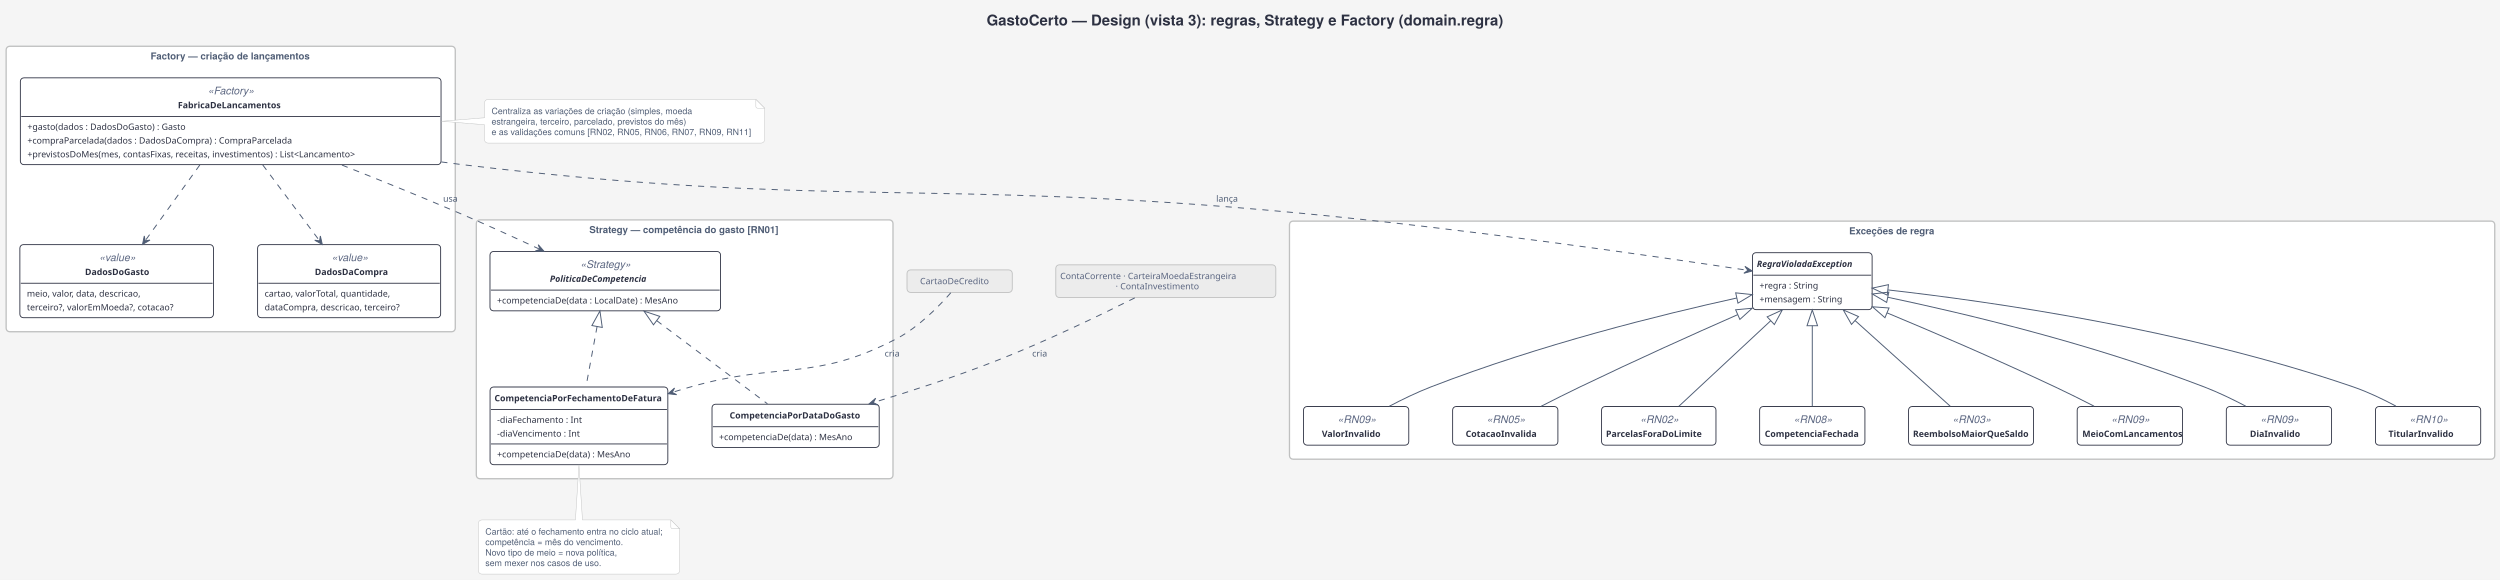
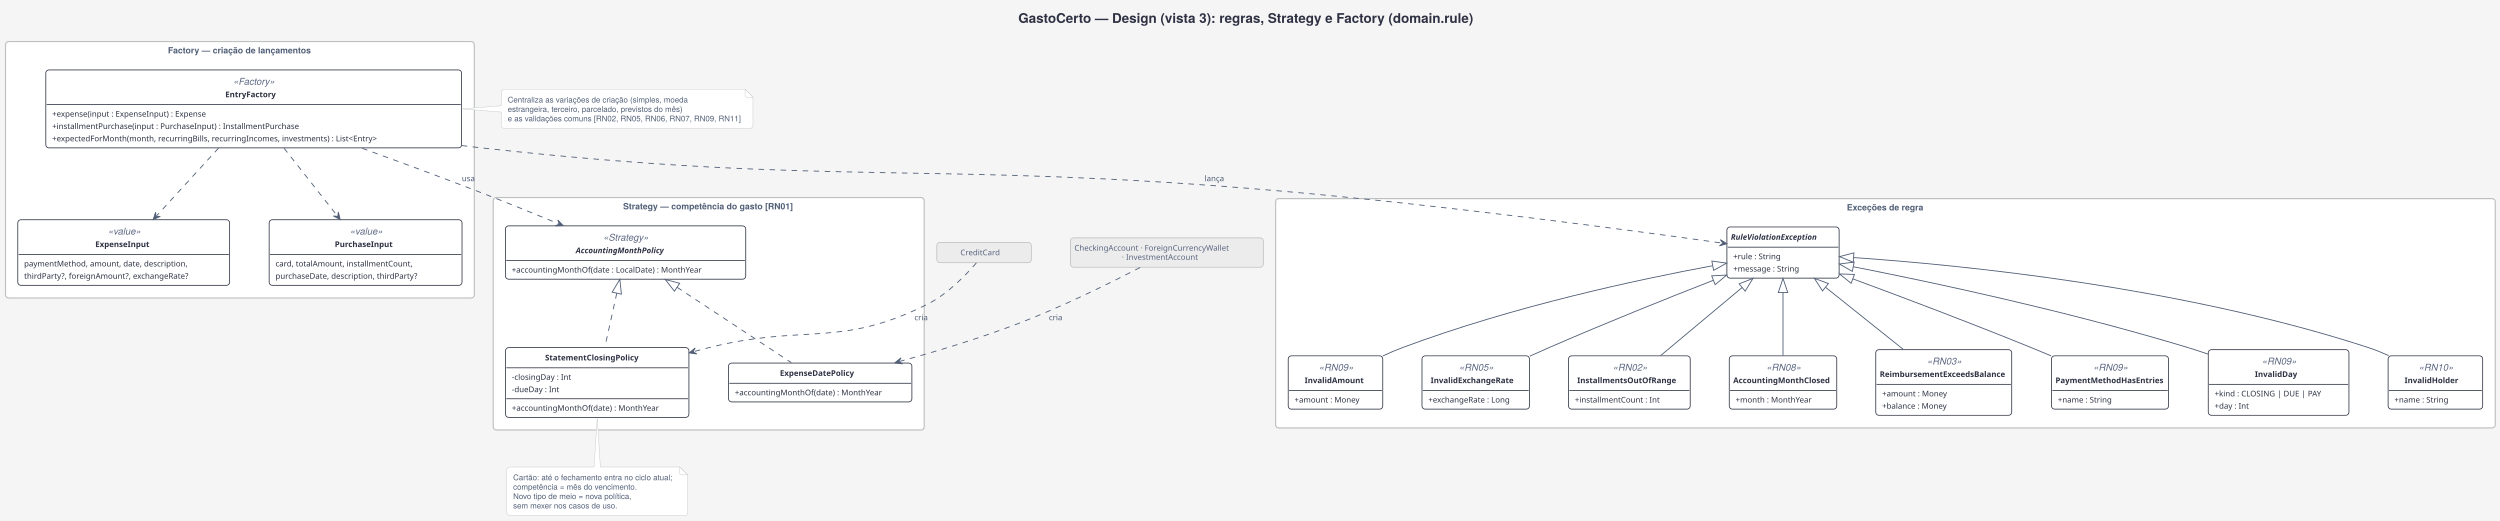
- <svg xmlns="http://www.w3.org/2000/svg" contentStyleType="text/css" data-diagram-type="CLASS" height="661px" preserveAspectRatio="none" style="width:2850px;height:661px;background:#F5F5F5;" version="1.1" viewBox="0 0 2850 661" width="2850px" zoomAndPan="magnify">
+ <svg xmlns="http://www.w3.org/2000/svg" contentStyleType="text/css" data-diagram-type="CLASS" height="661px" preserveAspectRatio="none" style="width:3173px;height:661px;background:#F5F5F5;" version="1.1" viewBox="0 0 3173 661" width="3173px" zoomAndPan="magnify">
  <defs />
  <g>
-     <rect fill="#F5F5F5" height="661" style="stroke:none;stroke-width:1;" width="2850" x="0" y="0" />
+     <rect fill="#F5F5F5" height="661" style="stroke:none;stroke-width:1;" width="3173" x="0" y="0" />
    <g class="title" data-source-line="7">
-       <text fill="#2D3142" font-family="'Helvetica Neue'" font-size="17" font-weight="bold" lengthAdjust="spacing" textLength="586.517" x="1124.742" y="29.068">GastoCerto — Design (vista 3): regras, Strategy e Factory (domain.regra)</text>
+       <text fill="#2D3142" font-family="'Helvetica Neue'" font-size="17" font-weight="bold" lengthAdjust="spacing" textLength="574.226" x="1292.387" y="29.068">GastoCerto — Design (vista 3): regras, Strategy e Factory (domain.rule)</text>
    </g>
    <g class="cluster" data-qualified-name="Strategy . compet.ncia do gasto .RN01." data-source-line="9" id="ent0002">
-       <rect fill="#FFFFFF" height="295.04" rx="4" ry="4" style="stroke:#BFC0C0;stroke-width:1.5;" width="475" x="543" y="250.697" />
-       <text fill="#4F5D75" font-family="'Helvetica Neue'" font-size="11" font-weight="bold" lengthAdjust="spacing" textLength="217.349" x="671.826" y="265.741">Strategy — competência do gasto [RN01]</text>
+       <rect fill="#FFFFFF" height="295.04" rx="4" ry="4" style="stroke:#BFC0C0;stroke-width:1.5;" width="547" x="626" y="250.697" />
+       <text fill="#4F5D75" font-family="'Helvetica Neue'" font-size="11" font-weight="bold" lengthAdjust="spacing" textLength="217.349" x="790.826" y="265.741">Strategy — competência do gasto [RN01]</text>
    </g>
    <g class="cluster" data-qualified-name="Factory . cria..o de lan.amentos" data-source-line="22" id="ent0006">
-       <rect fill="#FFFFFF" height="325.42" rx="4" ry="4" style="stroke:#BFC0C0;stroke-width:1.5;" width="512" x="7" y="52.757" />
-       <text fill="#4F5D75" font-family="'Helvetica Neue'" font-size="11" font-weight="bold" lengthAdjust="spacing" textLength="182.699" x="171.65" y="67.801">Factory — criação de lançamentos</text>
+       <rect fill="#FFFFFF" height="325.42" rx="4" ry="4" style="stroke:#BFC0C0;stroke-width:1.5;" width="595" x="7" y="52.757" />
+       <text fill="#4F5D75" font-family="'Helvetica Neue'" font-size="11" font-weight="bold" lengthAdjust="spacing" textLength="182.699" x="213.15" y="67.801">Factory — criação de lançamentos</text>
    </g>
    <g class="cluster" data-qualified-name="Exce..es de regra" data-source-line="37" id="ent0010">
-       <rect fill="#FFFFFF" height="271.4" rx="4" ry="4" style="stroke:#BFC0C0;stroke-width:1.5;" width="1374" x="1470" y="252.067" />
-       <text fill="#4F5D75" font-family="'Helvetica Neue'" font-size="11" font-weight="bold" lengthAdjust="spacing" textLength="97.977" x="2108.012" y="267.111">Exceções de regra</text>
-     </g>
-     <g class="entity" data-qualified-name="Strategy . compet.ncia do gasto .RN01..PoliticaDeCompetencia" data-source-line="10" id="ent0003">
-       <rect fill="#FFFFFF" height="67.657" rx="4" ry="4" style="stroke:#2D3142;stroke-width:1;" width="262.841" x="558.58" y="286.697" />
-       <text fill="#5A6580" font-family="Helvetica Neue" font-size="12" font-style="italic" lengthAdjust="spacing" textLength="55.776" x="662.112" y="305.517">«Strategy»</text>
-       <text fill="#2D3142" font-family="Menlo" font-size="10" font-style="italic" font-weight="bold" lengthAdjust="spacing" textLength="126.431" x="626.785" y="321.355">PoliticaDeCompetencia</text>
-       <line style="stroke:#2D3142;stroke-width:1;" x1="559.58" x2="820.421" y1="330.714" y2="330.714" />
-       <text fill="#2D3142" font-family="Menlo" font-size="10" lengthAdjust="spacing" textLength="246.841" x="566.58" y="345.996">+competenciaDe(data : LocalDate) : MesAno</text>
-     </g>
-     <g class="entity" data-qualified-name="Strategy . compet.ncia do gasto .RN01..CompetenciaPorFechamentoDeFatura" data-source-line="13" id="ent0004">
-       <rect fill="#FFFFFF" height="88.562" rx="4" ry="4" style="stroke:#2D3142;stroke-width:1;" width="202.656" x="558.67" y="441.177" />
-       <text fill="#2D3142" font-family="Menlo" font-size="10" font-weight="bold" lengthAdjust="spacing" textLength="192.656" x="563.67" y="457.459">CompetenciaPorFechamentoDeFatura</text>
-       <line style="stroke:#2D3142;stroke-width:1;" x1="559.67" x2="760.326" y1="466.818" y2="466.818" />
-       <text fill="#2D3142" font-family="Menlo" font-size="10" lengthAdjust="spacing" textLength="120.41" x="566.67" y="482.1">-diaFechamento : Int</text>
-       <text fill="#2D3142" font-family="Menlo" font-size="10" lengthAdjust="spacing" textLength="120.41" x="566.67" y="497.74">-diaVencimento : Int</text>
-       <line style="stroke:#2D3142;stroke-width:1;" x1="559.67" x2="760.326" y1="506.099" y2="506.099" />
-       <text fill="#2D3142" font-family="Menlo" font-size="10" lengthAdjust="spacing" textLength="174.595" x="566.67" y="521.381">+competenciaDe(data) : MesAno</text>
-     </g>
-     <g class="entity" data-qualified-name="Strategy . compet.ncia do gasto .RN01..CompetenciaPorDataDoGasto" data-source-line="18" id="ent0005">
-       <rect fill="#FFFFFF" height="49.281" rx="4" ry="4" style="stroke:#2D3142;stroke-width:1;" width="190.595" x="811.7" y="460.817" />
-       <text fill="#2D3142" font-family="Menlo" font-size="10" font-weight="bold" lengthAdjust="spacing" textLength="150.513" x="831.741" y="477.099">CompetenciaPorDataDoGasto</text>
-       <line style="stroke:#2D3142;stroke-width:1;" x1="812.7" x2="1001.295" y1="486.458" y2="486.458" />
-       <text fill="#2D3142" font-family="Menlo" font-size="10" lengthAdjust="spacing" textLength="174.595" x="819.7" y="501.74">+competenciaDe(data) : MesAno</text>
-     </g>
-     <g class="entity" data-qualified-name="Factory . cria..o de lan.amentos.FabricaDeLancamentos" data-source-line="23" id="ent0007">
-       <rect fill="#FFFFFF" height="98.939" rx="4" ry="4" style="stroke:#2D3142;stroke-width:1;" width="479.579" x="23.21" y="88.757" />
-       <text fill="#5A6580" font-family="Helvetica Neue" font-size="12" font-style="italic" lengthAdjust="spacing" textLength="51.108" x="237.446" y="107.577">«Factory»</text>
-       <text fill="#2D3142" font-family="Menlo" font-size="10" font-weight="bold" lengthAdjust="spacing" textLength="120.41" x="202.794" y="123.415">FabricaDeLancamentos</text>
-       <line style="stroke:#2D3142;stroke-width:1;" x1="24.21" x2="501.789" y1="132.774" y2="132.774" />
-       <text fill="#2D3142" font-family="Menlo" font-size="10" lengthAdjust="spacing" textLength="216.738" x="31.21" y="148.056">+gasto(dados : DadosDoGasto) : Gasto</text>
-       <text fill="#2D3142" font-family="Menlo" font-size="10" lengthAdjust="spacing" textLength="343.169" x="31.21" y="163.696">+compraParcelada(dados : DadosDaCompra) : CompraParcelada</text>
-       <text fill="#2D3142" font-family="Menlo" font-size="10" lengthAdjust="spacing" textLength="463.579" x="31.21" y="179.337">+previstosDoMes(mes, contasFixas, receitas, investimentos) : List&lt;Lancamento&gt;</text>
-     </g>
-     <g class="entity" data-qualified-name="Factory . cria..o de lan.amentos.DadosDoGasto" data-source-line="28" id="ent0008">
-       <rect fill="#FFFFFF" height="83.298" rx="4" ry="4" style="stroke:#2D3142;stroke-width:1;" width="220.697" x="22.65" y="278.877" />
-       <text fill="#5A6580" font-family="Helvetica Neue" font-size="12" font-style="italic" lengthAdjust="spacing" textLength="38.892" x="113.553" y="297.697">«value»</text>
-       <text fill="#2D3142" font-family="Menlo" font-size="10" font-weight="bold" lengthAdjust="spacing" textLength="72.246" x="96.876" y="313.535">DadosDoGasto</text>
-       <line style="stroke:#2D3142;stroke-width:1;" x1="23.65" x2="242.347" y1="322.894" y2="322.894" />
-       <text fill="#2D3142" font-family="Menlo" font-size="10" lengthAdjust="spacing" textLength="174.595" x="30.65" y="338.176">meio, valor, data, descricao,</text>
-       <text fill="#2D3142" font-family="Menlo" font-size="10" lengthAdjust="spacing" textLength="204.697" x="30.65" y="353.817">terceiro?, valorEmMoeda?, cotacao?</text>
-     </g>
-     <g class="entity" data-qualified-name="Factory . cria..o de lan.amentos.DadosDaCompra" data-source-line="32" id="ent0009">
-       <rect fill="#FFFFFF" height="83.298" rx="4" ry="4" style="stroke:#2D3142;stroke-width:1;" width="208.656" x="293.67" y="278.877" />
-       <text fill="#5A6580" font-family="Helvetica Neue" font-size="12" font-style="italic" lengthAdjust="spacing" textLength="38.892" x="378.552" y="297.697">«value»</text>
-       <text fill="#2D3142" font-family="Menlo" font-size="10" font-weight="bold" lengthAdjust="spacing" textLength="78.267" x="358.865" y="313.535">DadosDaCompra</text>
-       <line style="stroke:#2D3142;stroke-width:1;" x1="294.67" x2="501.326" y1="322.894" y2="322.894" />
-       <text fill="#2D3142" font-family="Menlo" font-size="10" lengthAdjust="spacing" textLength="186.636" x="301.67" y="338.176">cartao, valorTotal, quantidade,</text>
-       <text fill="#2D3142" font-family="Menlo" font-size="10" lengthAdjust="spacing" textLength="192.656" x="301.67" y="353.817">dataCompra, descricao, terceiro?</text>
-     </g>
-     <g class="entity" data-qualified-name="Exce..es de regra.RegraVioladaException" data-source-line="38" id="ent0011">
-       <rect fill="#FFFFFF" height="64.922" rx="4" ry="4" style="stroke:#2D3142;stroke-width:1;" width="136.431" x="1997.78" y="288.067" />
-       <text fill="#2D3142" font-family="Menlo" font-size="10" font-style="italic" font-weight="bold" lengthAdjust="spacing" textLength="126.431" x="2002.78" y="304.349">RegraVioladaException</text>
-       <line style="stroke:#2D3142;stroke-width:1;" x1="1998.78" x2="2133.211" y1="313.708" y2="313.708" />
-       <text fill="#2D3142" font-family="Menlo" font-size="10" lengthAdjust="spacing" textLength="90.308" x="2005.78" y="328.99">+regra : String</text>
-       <text fill="#2D3142" font-family="Menlo" font-size="10" lengthAdjust="spacing" textLength="108.369" x="2005.78" y="344.63">+mensagem : String</text>
-     </g>
-     <g class="entity" data-qualified-name="Exce..es de regra.ValorInvalido" data-source-line="42" id="ent0012">
-       <rect fill="#FFFFFF" height="44.017" rx="4" ry="4" style="stroke:#2D3142;stroke-width:1;" width="120" x="1486" y="463.447" />
-       <text fill="#5A6580" font-family="Helvetica Neue" font-size="12" font-style="italic" lengthAdjust="spacing" textLength="41.34" x="1525.33" y="482.267">«RN09»</text>
-       <text fill="#2D3142" font-family="Menlo" font-size="10" font-weight="bold" lengthAdjust="spacing" textLength="78.267" x="1506.867" y="498.105">ValorInvalido</text>
-     </g>
-     <g class="entity" data-qualified-name="Exce..es de regra.CotacaoInvalida" data-source-line="43" id="ent0013">
-       <rect fill="#FFFFFF" height="44.017" rx="4" ry="4" style="stroke:#2D3142;stroke-width:1;" width="120" x="1656" y="463.447" />
-       <text fill="#5A6580" font-family="Helvetica Neue" font-size="12" font-style="italic" lengthAdjust="spacing" textLength="41.34" x="1695.33" y="482.267">«RN05»</text>
-       <text fill="#2D3142" font-family="Menlo" font-size="10" font-weight="bold" lengthAdjust="spacing" textLength="90.308" x="1670.846" y="498.105">CotacaoInvalida</text>
-     </g>
-     <g class="entity" data-qualified-name="Exce..es de regra.ParcelasForaDoLimite" data-source-line="44" id="ent0014">
-       <rect fill="#FFFFFF" height="44.017" rx="4" ry="4" style="stroke:#2D3142;stroke-width:1;" width="130.41" x="1825.79" y="463.447" />
-       <text fill="#5A6580" font-family="Helvetica Neue" font-size="12" font-style="italic" lengthAdjust="spacing" textLength="41.34" x="1870.325" y="482.267">«RN02»</text>
-       <text fill="#2D3142" font-family="Menlo" font-size="10" font-weight="bold" lengthAdjust="spacing" textLength="120.41" x="1830.79" y="498.105">ParcelasForaDoLimite</text>
-     </g>
-     <g class="entity" data-qualified-name="Exce..es de regra.CompetenciaFechada" data-source-line="45" id="ent0015">
-       <rect fill="#FFFFFF" height="44.017" rx="4" ry="4" style="stroke:#2D3142;stroke-width:1;" width="120" x="2006" y="463.447" />
-       <text fill="#5A6580" font-family="Helvetica Neue" font-size="12" font-style="italic" lengthAdjust="spacing" textLength="41.34" x="2045.33" y="482.267">«RN08»</text>
-       <text fill="#2D3142" font-family="Menlo" font-size="10" font-weight="bold" lengthAdjust="spacing" textLength="108.369" x="2011.815" y="498.105">CompetenciaFechada</text>
-     </g>
-     <g class="entity" data-qualified-name="Exce..es de regra.ReembolsoMaiorQueSaldo" data-source-line="46" id="ent0016">
-       <rect fill="#FFFFFF" height="44.017" rx="4" ry="4" style="stroke:#2D3142;stroke-width:1;" width="142.451" x="2175.77" y="463.447" />
-       <text fill="#5A6580" font-family="Helvetica Neue" font-size="12" font-style="italic" lengthAdjust="spacing" textLength="41.34" x="2226.326" y="482.267">«RN03»</text>
-       <text fill="#2D3142" font-family="Menlo" font-size="10" font-weight="bold" lengthAdjust="spacing" textLength="132.451" x="2180.77" y="498.105">ReembolsoMaiorQueSaldo</text>
-     </g>
-     <g class="entity" data-qualified-name="Exce..es de regra.MeioComLancamentos" data-source-line="47" id="ent0017">
-       <rect fill="#FFFFFF" height="44.017" rx="4" ry="4" style="stroke:#2D3142;stroke-width:1;" width="120" x="2368" y="463.447" />
-       <text fill="#5A6580" font-family="Helvetica Neue" font-size="12" font-style="italic" lengthAdjust="spacing" textLength="41.34" x="2407.33" y="482.267">«RN09»</text>
-       <text fill="#2D3142" font-family="Menlo" font-size="10" font-weight="bold" lengthAdjust="spacing" textLength="108.369" x="2373.815" y="498.105">MeioComLancamentos</text>
-     </g>
-     <g class="entity" data-qualified-name="Exce..es de regra.DiaInvalido" data-source-line="48" id="ent0018">
-       <rect fill="#FFFFFF" height="44.017" rx="4" ry="4" style="stroke:#2D3142;stroke-width:1;" width="120" x="2538" y="463.447" />
-       <text fill="#5A6580" font-family="Helvetica Neue" font-size="12" font-style="italic" lengthAdjust="spacing" textLength="41.34" x="2577.33" y="482.267">«RN09»</text>
-       <text fill="#2D3142" font-family="Menlo" font-size="10" font-weight="bold" lengthAdjust="spacing" textLength="66.226" x="2564.887" y="498.105">DiaInvalido</text>
-     </g>
-     <g class="entity" data-qualified-name="Exce..es de regra.TitularInvalido" data-source-line="49" id="ent0019">
-       <rect fill="#FFFFFF" height="44.017" rx="4" ry="4" style="stroke:#2D3142;stroke-width:1;" width="120" x="2708" y="463.447" />
-       <text fill="#5A6580" font-family="Helvetica Neue" font-size="12" font-style="italic" lengthAdjust="spacing" textLength="41.34" x="2747.33" y="482.267">«RN10»</text>
-       <text fill="#2D3142" font-family="Menlo" font-size="10" font-weight="bold" lengthAdjust="spacing" textLength="90.308" x="2722.846" y="498.105">TitularInvalido</text>
-     </g>
-     <g class="entity" data-qualified-name="Cartao" data-source-line="51" id="ent0020">
-       <rect fill="#ECECEC" height="25.641" rx="4" ry="4" style="stroke:#BFC0C0;stroke-width:1;" width="120" x="1034" y="307.707" />
-       <text fill="#5A6580" font-family="Menlo" font-size="10" lengthAdjust="spacing" textLength="90.308" x="1048.846" y="323.989">CartaoDeCredito</text>
-     </g>
-     <g class="entity" data-qualified-name="Outros" data-source-line="52" id="ent0021">
-       <rect fill="#ECECEC" height="37.281" rx="4" ry="4" style="stroke:#BFC0C0;stroke-width:1;" width="250.82" x="1203.59" y="301.887" />
-       <text fill="#5A6580" font-family="Menlo" font-size="10" lengthAdjust="spacing" textLength="240.82" x="1208.59" y="318.169">ContaCorrente · CarteiraMoedaEstrangeira</text>
-       <text fill="#5A6580" font-family="Menlo" font-size="10" lengthAdjust="spacing" textLength="114.39" x="1271.805" y="329.81">· ContaInvestimento</text>
-     </g>
-     <g class="entity" data-qualified-name="GMN38" data-source-line="72" id="ent0039">
-       <path d="M545.26,596.737 L545.26,650.457 A4,4 0 0 0 549.26,654.457 L770.74,654.457 A4,4 0 0 0 774.74,650.457 L774.74,602.737 L764.74,592.737 L664,592.737 L660,529.907 L656,592.737 L549.26,592.737 A4,4 0 0 0 545.26,596.737" fill="#FFFFFF" style="stroke:#BFC0C0;stroke-width:0.5;" />
-       <path d="M764.74,592.737 L764.74,600.737 A2,2 0 0 0 766.74,602.737 L774.74,602.737 L764.74,592.737" fill="#FFFFFF" style="stroke:#BFC0C0;stroke-width:0.5;" />
-       <text fill="#4F5D75" font-family="'Helvetica Neue'" font-size="10" lengthAdjust="spacing" textLength="204.48" x="553.26" y="609.537">Cartão: até o fechamento entra no ciclo atual;</text>
-       <text fill="#4F5D75" font-family="'Helvetica Neue'" font-size="10" lengthAdjust="spacing" textLength="160.32" x="553.26" y="621.467">competência = mês do vencimento.</text>
-       <text fill="#4F5D75" font-family="'Helvetica Neue'" font-size="10" lengthAdjust="spacing" textLength="153.25" x="553.26" y="633.397">Novo tipo de meio = nova política,</text>
-       <text fill="#4F5D75" font-family="'Helvetica Neue'" font-size="10" lengthAdjust="spacing" textLength="133.74" x="553.26" y="645.327">sem mexer nos casos de uso.</text>
-     </g>
-     <g class="entity" data-qualified-name="GMN41" data-source-line="78" id="ent0042">
-       <path d="M552.33,117.337 L552.33,134.227 L503.29,138.227 L552.33,142.227 L552.33,159.127 A4,4 0 0 0 556.33,163.127 L867.66,163.127 A4,4 0 0 0 871.66,159.127 L871.66,123.337 L861.66,113.337 L556.33,113.337 A4,4 0 0 0 552.33,117.337" fill="#FFFFFF" style="stroke:#BFC0C0;stroke-width:0.5;" />
-       <path d="M861.66,113.337 L861.66,121.337 A2,2 0 0 0 863.66,123.337 L871.66,123.337 L861.66,113.337" fill="#FFFFFF" style="stroke:#BFC0C0;stroke-width:0.5;" />
-       <text fill="#4F5D75" font-family="'Helvetica Neue'" font-size="10" lengthAdjust="spacing" textLength="229.08" x="560.33" y="130.137">Centraliza as variações de criação (simples, moeda</text>
-       <text fill="#4F5D75" font-family="'Helvetica Neue'" font-size="10" lengthAdjust="spacing" textLength="224.46" x="560.33" y="142.067">estrangeira, terceiro, parcelado, previstos do mês)</text>
-       <text fill="#4F5D75" font-family="'Helvetica Neue'" font-size="10" lengthAdjust="spacing" textLength="294.33" x="560.33" y="153.997">e as validações comuns [RN02, RN05, RN06, RN07, RN09, RN11]</text>
-     </g>
-     <g class="link" data-entity-1="ent0003" data-entity-2="ent0004" data-link-type="extension" data-source-line="54" id="lnk22">
-       <path codeLine="54" d="M680.672,372.2 C676.102,397.03 673.05,413.597 668.05,440.717" fill="none" id="PoliticaDeCompetencia-backto-CompetenciaPorFechamentoDeFatura" style="stroke:#4F5D75;stroke-width:1.1;stroke-dasharray:7,7;" />
-       <polygon fill="none" points="683.93,354.497,674.771,371.114,686.573,373.286,683.93,354.497" style="stroke:#4F5D75;stroke-width:1.1;" />
-     </g>
-     <g class="link" data-entity-1="ent0003" data-entity-2="ent0005" data-link-type="extension" data-source-line="55" id="lnk23">
-       <path codeLine="55" d="M748.566,365.502 C790.336,396.852 837.6,432.347 874.87,460.327" fill="none" id="PoliticaDeCompetencia-backto-CompetenciaPorDataDoGasto" style="stroke:#4F5D75;stroke-width:1.1;stroke-dasharray:7,7;" />
-       <polygon fill="none" points="734.17,354.697,744.965,370.301,752.168,360.703,734.17,354.697" style="stroke:#4F5D75;stroke-width:1.1;" />
-     </g>
-     <g class="link" data-entity-1="ent0020" data-entity-2="ent0004" data-link-type="dependency" data-source-line="56" id="lnk24">
-       <path codeLine="56" d="M1083.88,333.777 C1071.04,348.507 1047.47,372.887 1022,386.177 C926.89,435.787 890.11,411.617 787,441.177 C778.71,443.547 775.893,444.346 767.343,447.036" fill="none" id="Cartao-to-CompetenciaPorFechamentoDeFatura" style="stroke:#4F5D75;stroke-width:1.1;stroke-dasharray:7,7;" />
-       <polygon fill="#4F5D75" points="761.62,448.837,771.406,449.952,766.389,447.336,769.005,442.32,761.62,448.837" style="stroke:#4F5D75;stroke-width:1.1;" />
-       <text fill="#4F5D75" font-family="Menlo" font-size="10" lengthAdjust="spacing" textLength="24.082" x="1008.48" y="406.459">cria</text>
-     </g>
-     <g class="link" data-entity-1="ent0021" data-entity-2="ent0005" data-link-type="dependency" data-source-line="57" id="lnk25">
-       <path codeLine="57" d="M1293.65,339.577 C1255.39,358.727 1192.27,389.207 1136,411.177 C1088.66,429.657 1040.292,445.397 996.562,458.647" fill="none" id="Outros-to-CompetenciaPorDataDoGasto" style="stroke:#4F5D75;stroke-width:1.1;stroke-dasharray:7,7;" />
-       <polygon fill="#4F5D75" points="990.82,460.387,1000.593,461.605,995.605,458.937,998.273,453.949,990.82,460.387" style="stroke:#4F5D75;stroke-width:1.1;" />
-       <text fill="#4F5D75" font-family="Menlo" font-size="10" lengthAdjust="spacing" textLength="24.082" x="1176.66" y="406.459">cria</text>
-     </g>
-     <g class="link" data-entity-1="ent0007" data-entity-2="ent0008" data-link-type="dependency" data-source-line="58" id="lnk26">
-       <path codeLine="58" d="M227.82,188.017 C207.37,216.387 185.388,246.86 165.998,273.76" fill="none" id="FabricaDeLancamentos-to-DadosDoGasto" style="stroke:#4F5D75;stroke-width:1.1;stroke-dasharray:7,7;" />
-       <polygon fill="#4F5D75" points="162.49,278.627,170.998,273.665,165.414,274.571,164.508,268.987,162.49,278.627" style="stroke:#4F5D75;stroke-width:1.1;" />
-     </g>
-     <g class="link" data-entity-1="ent0007" data-entity-2="ent0009" data-link-type="dependency" data-source-line="59" id="lnk27">
-       <path codeLine="59" d="M299.53,188.017 C320.77,216.387 343.644,246.924 363.784,273.824" fill="none" id="FabricaDeLancamentos-to-DadosDaCompra" style="stroke:#4F5D75;stroke-width:1.1;stroke-dasharray:7,7;" />
-       <polygon fill="#4F5D75" points="367.38,278.627,365.188,269.025,364.383,274.625,358.784,273.82,367.38,278.627" style="stroke:#4F5D75;stroke-width:1.1;" />
-     </g>
-     <g class="link" data-entity-1="ent0007" data-entity-2="ent0003" data-link-type="dependency" data-source-line="60" id="lnk28">
-       <path codeLine="60" d="M389.84,188.167 C432.36,204.977 479.91,224.227 523,242.697 C555.12,256.467 584.881,269.974 614.641,283.834" fill="none" id="FabricaDeLancamentos-to-PoliticaDeCompetencia" style="stroke:#4F5D75;stroke-width:1.1;stroke-dasharray:7,7;" />
-       <polygon fill="#4F5D75" points="620.08,286.367,613.61,278.941,615.548,284.256,610.233,286.193,620.08,286.367" style="stroke:#4F5D75;stroke-width:1.1;" />
-       <text fill="#4F5D75" font-family="Menlo" font-size="10" lengthAdjust="spacing" textLength="18.061" x="505.12" y="229.979">usa</text>
-     </g>
-     <g class="link" data-entity-1="ent0007" data-entity-2="ent0011" data-link-type="dependency" data-source-line="61" id="lnk29">
-       <path codeLine="61" d="M503.1,184.607 C511.15,185.717 519.13,186.747 527,187.697 C947.79,238.287 1057.05,202.947 1479,242.697 C1667.28,260.437 1882.218,291.469 1991.568,308.019" fill="none" id="FabricaDeLancamentos-to-RegraVioladaException" style="stroke:#4F5D75;stroke-width:1.1;stroke-dasharray:7,7;" />
-       <polygon fill="#4F5D75" points="1997.5,308.917,1989.2,303.615,1992.556,308.169,1988.003,311.525,1997.5,308.917" style="stroke:#4F5D75;stroke-width:1.1;" />
-       <text fill="#4F5D75" font-family="Menlo" font-size="10" lengthAdjust="spacing" textLength="30.102" x="1386.42" y="229.979">lança</text>
-     </g>
-     <g class="link" data-entity-1="ent0011" data-entity-2="ent0012" data-link-type="extension" data-source-line="62" id="lnk30">
-       <path codeLine="62" d="M1979.983,339.706 C1893.113,358.876 1756.98,392.357 1631,441.177 C1615.1,447.337 1598.23,455.547 1583.75,463.157" fill="none" id="RegraVioladaException-backto-ValorInvalido" style="stroke:#4F5D75;stroke-width:1.1;" />
-       <polygon fill="none" points="1997.56,335.827,1978.69,333.847,1981.276,345.565,1997.56,335.827" style="stroke:#4F5D75;stroke-width:1.1;" />
-     </g>
-     <g class="link" data-entity-1="ent0011" data-entity-2="ent0013" data-link-type="extension" data-source-line="63" id="lnk31">
-       <path codeLine="63" d="M1981.039,358.657 C1927.289,382.347 1867.21,409.387 1801,441.177 C1786.52,448.127 1770.81,456.027 1756.88,463.147" fill="none" id="RegraVioladaException-backto-CotacaoInvalida" style="stroke:#4F5D75;stroke-width:1.1;" />
-       <polygon fill="none" points="1997.51,351.397,1978.619,353.166,1983.459,364.147,1997.51,351.397" style="stroke:#4F5D75;stroke-width:1.1;" />
-     </g>
-     <g class="link" data-entity-1="ent0011" data-entity-2="ent0014" data-link-type="extension" data-source-line="64" id="lnk32">
-       <path codeLine="64" d="M2018.666,365.593 C1983.856,398.003 1944,435.117 1913.92,463.117" fill="none" id="RegraVioladaException-backto-ParcelasForaDoLimite" style="stroke:#4F5D75;stroke-width:1.1;" />
-       <polygon fill="none" points="2031.84,353.327,2014.578,361.201,2022.755,369.984,2031.84,353.327" style="stroke:#4F5D75;stroke-width:1.1;" />
-     </g>
-     <g class="link" data-entity-1="ent0011" data-entity-2="ent0015" data-link-type="extension" data-source-line="65" id="lnk33">
-       <path codeLine="65" d="M2066,371.327 C2066,403.737 2066,435.117 2066,463.117" fill="none" id="RegraVioladaException-backto-CompetenciaFechada" style="stroke:#4F5D75;stroke-width:1.1;" />
-       <polygon fill="none" points="2066,353.327,2060,371.327,2072,371.327,2066,353.327" style="stroke:#4F5D75;stroke-width:1.1;" />
-     </g>
-     <g class="link" data-entity-1="ent0011" data-entity-2="ent0016" data-link-type="extension" data-source-line="66" id="lnk34">
-       <path codeLine="66" d="M2114.709,365.369 C2150.719,397.779 2192.19,435.117 2223.29,463.117" fill="none" id="RegraVioladaException-backto-ReembolsoMaiorQueSaldo" style="stroke:#4F5D75;stroke-width:1.1;" />
-       <polygon fill="none" points="2101.33,353.327,2110.695,369.828,2118.723,360.909,2101.33,353.327" style="stroke:#4F5D75;stroke-width:1.1;" />
-     </g>
-     <g class="link" data-entity-1="ent0011" data-entity-2="ent0017" data-link-type="extension" data-source-line="67" id="lnk35">
-       <path codeLine="67" d="M2151.163,356.646 C2207.553,380.166 2272.72,408.137 2343,441.177 C2357.54,448.007 2373.26,455.877 2387.19,463.017" fill="none" id="RegraVioladaException-backto-MeioComLancamentos" style="stroke:#4F5D75;stroke-width:1.1;" />
-       <polygon fill="none" points="2134.55,349.717,2148.853,362.184,2153.473,351.108,2134.55,349.717" style="stroke:#4F5D75;stroke-width:1.1;" />
-     </g>
-     <g class="link" data-entity-1="ent0011" data-entity-2="ent0018" data-link-type="extension" data-source-line="68" id="lnk36">
-       <path codeLine="68" d="M2152.032,338.876 C2240.962,357.656 2382.67,391.187 2513,441.177 C2528.93,447.287 2545.8,455.487 2560.27,463.097" fill="none" id="RegraVioladaException-backto-DiaInvalido" style="stroke:#4F5D75;stroke-width:1.1;" />
-       <polygon fill="none" points="2134.42,335.157,2150.792,344.747,2153.271,333.006,2134.42,335.157" style="stroke:#4F5D75;stroke-width:1.1;" />
-     </g>
-     <g class="link" data-entity-1="ent0011" data-entity-2="ent0019" data-link-type="extension" data-source-line="69" id="lnk37">
-       <path codeLine="69" d="M2152.145,330.485 C2267.655,343.585 2490.05,374.817 2683,441.177 C2699.44,446.827 2716.7,455.127 2731.33,462.947" fill="none" id="RegraVioladaException-backto-TitularInvalido" style="stroke:#4F5D75;stroke-width:1.1;" />
-       <polygon fill="none" points="2134.26,328.457,2151.469,336.447,2152.822,324.524,2134.26,328.457" style="stroke:#4F5D75;stroke-width:1.1;" />
+       <rect fill="#FFFFFF" height="291.04" rx="4" ry="4" style="stroke:#BFC0C0;stroke-width:1.5;" width="1548" x="1619" y="252.067" />
+       <text fill="#4F5D75" font-family="'Helvetica Neue'" font-size="11" font-weight="bold" lengthAdjust="spacing" textLength="97.977" x="2344.012" y="267.111">Exceções de regra</text>
+     </g>
+     <g class="entity" data-qualified-name="Strategy . compet.ncia do gasto .RN01..AccountingMonthPolicy" data-source-line="10" id="ent0003">
+       <rect fill="#FFFFFF" height="67.657" rx="4" ry="4" style="stroke:#2D3142;stroke-width:1;" width="304.984" x="641.51" y="286.697" />
+       <text fill="#5A6580" font-family="Helvetica Neue" font-size="12" font-style="italic" lengthAdjust="spacing" textLength="55.776" x="766.114" y="305.517">«Strategy»</text>
+       <text fill="#2D3142" font-family="Menlo" font-size="10" font-style="italic" font-weight="bold" lengthAdjust="spacing" textLength="126.431" x="730.787" y="321.355">AccountingMonthPolicy</text>
+       <line style="stroke:#2D3142;stroke-width:1;" x1="642.51" x2="945.494" y1="330.714" y2="330.714" />
+       <text fill="#2D3142" font-family="Menlo" font-size="10" lengthAdjust="spacing" textLength="288.984" x="649.51" y="345.996">+accountingMonthOf(date : LocalDate) : MonthYear</text>
+     </g>
+     <g class="entity" data-qualified-name="Strategy . compet.ncia do gasto .RN01..StatementClosingPolicy" data-source-line="13" id="ent0004">
+       <rect fill="#FFFFFF" height="88.562" rx="4" ry="4" style="stroke:#2D3142;stroke-width:1;" width="232.738" x="641.63" y="441.177" />
+       <text fill="#2D3142" font-family="Menlo" font-size="10" font-weight="bold" lengthAdjust="spacing" textLength="132.451" x="691.774" y="457.459">StatementClosingPolicy</text>
+       <line style="stroke:#2D3142;stroke-width:1;" x1="642.63" x2="873.368" y1="466.818" y2="466.818" />
+       <text fill="#2D3142" font-family="Menlo" font-size="10" lengthAdjust="spacing" textLength="102.349" x="649.63" y="482.1">-closingDay : Int</text>
+       <text fill="#2D3142" font-family="Menlo" font-size="10" lengthAdjust="spacing" textLength="78.267" x="649.63" y="497.74">-dueDay : Int</text>
+       <line style="stroke:#2D3142;stroke-width:1;" x1="642.63" x2="873.368" y1="506.099" y2="506.099" />
+       <text fill="#2D3142" font-family="Menlo" font-size="10" lengthAdjust="spacing" textLength="216.738" x="649.63" y="521.381">+accountingMonthOf(date) : MonthYear</text>
+     </g>
+     <g class="entity" data-qualified-name="Strategy . compet.ncia do gasto .RN01..ExpenseDatePolicy" data-source-line="18" id="ent0005">
+       <rect fill="#FFFFFF" height="49.281" rx="4" ry="4" style="stroke:#2D3142;stroke-width:1;" width="232.738" x="924.63" y="460.817" />
+       <text fill="#2D3142" font-family="Menlo" font-size="10" font-weight="bold" lengthAdjust="spacing" textLength="102.349" x="989.825" y="477.099">ExpenseDatePolicy</text>
+       <line style="stroke:#2D3142;stroke-width:1;" x1="925.63" x2="1156.368" y1="486.458" y2="486.458" />
+       <text fill="#2D3142" font-family="Menlo" font-size="10" lengthAdjust="spacing" textLength="216.738" x="932.63" y="501.74">+accountingMonthOf(date) : MonthYear</text>
+     </g>
+     <g class="entity" data-qualified-name="Factory . cria..o de lan.amentos.EntryFactory" data-source-line="23" id="ent0007">
+       <rect fill="#FFFFFF" height="98.939" rx="4" ry="4" style="stroke:#2D3142;stroke-width:1;" width="527.743" x="58.13" y="88.757" />
+       <text fill="#5A6580" font-family="Helvetica Neue" font-size="12" font-style="italic" lengthAdjust="spacing" textLength="51.108" x="296.448" y="107.577">«Factory»</text>
+       <text fill="#2D3142" font-family="Menlo" font-size="10" font-weight="bold" lengthAdjust="spacing" textLength="72.246" x="285.878" y="123.415">EntryFactory</text>
+       <line style="stroke:#2D3142;stroke-width:1;" x1="59.13" x2="584.873" y1="132.774" y2="132.774" />
+       <text fill="#2D3142" font-family="Menlo" font-size="10" lengthAdjust="spacing" textLength="240.82" x="66.13" y="148.056">+expense(input : ExpenseInput) : Expense</text>
+       <text fill="#2D3142" font-family="Menlo" font-size="10" lengthAdjust="spacing" textLength="391.333" x="66.13" y="163.696">+installmentPurchase(input : PurchaseInput) : InstallmentPurchase</text>
+       <text fill="#2D3142" font-family="Menlo" font-size="10" lengthAdjust="spacing" textLength="511.743" x="66.13" y="179.337">+expectedForMonth(month, recurringBills, recurringIncomes, investments) : List&lt;Entry&gt;</text>
+     </g>
+     <g class="entity" data-qualified-name="Factory . cria..o de lan.amentos.ExpenseInput" data-source-line="28" id="ent0008">
+       <rect fill="#FFFFFF" height="83.298" rx="4" ry="4" style="stroke:#2D3142;stroke-width:1;" width="268.861" x="22.57" y="278.877" />
+       <text fill="#5A6580" font-family="Helvetica Neue" font-size="12" font-style="italic" lengthAdjust="spacing" textLength="38.892" x="137.555" y="297.697">«value»</text>
+       <text fill="#2D3142" font-family="Menlo" font-size="10" font-weight="bold" lengthAdjust="spacing" textLength="72.246" x="120.878" y="313.535">ExpenseInput</text>
+       <line style="stroke:#2D3142;stroke-width:1;" x1="23.57" x2="290.431" y1="322.894" y2="322.894" />
+       <text fill="#2D3142" font-family="Menlo" font-size="10" lengthAdjust="spacing" textLength="246.841" x="30.57" y="338.176">paymentMethod, amount, date, description,</text>
+       <text fill="#2D3142" font-family="Menlo" font-size="10" lengthAdjust="spacing" textLength="252.861" x="30.57" y="353.817">thirdParty?, foreignAmount?, exchangeRate?</text>
+     </g>
+     <g class="entity" data-qualified-name="Factory . cria..o de lan.amentos.PurchaseInput" data-source-line="32" id="ent0009">
+       <rect fill="#FFFFFF" height="83.298" rx="4" ry="4" style="stroke:#2D3142;stroke-width:1;" width="244.779" x="341.61" y="278.877" />
+       <text fill="#5A6580" font-family="Helvetica Neue" font-size="12" font-style="italic" lengthAdjust="spacing" textLength="38.892" x="444.554" y="297.697">«value»</text>
+       <text fill="#2D3142" font-family="Menlo" font-size="10" font-weight="bold" lengthAdjust="spacing" textLength="78.267" x="424.866" y="313.535">PurchaseInput</text>
+       <line style="stroke:#2D3142;stroke-width:1;" x1="342.61" x2="585.389" y1="322.894" y2="322.894" />
+       <text fill="#2D3142" font-family="Menlo" font-size="10" lengthAdjust="spacing" textLength="216.738" x="349.61" y="338.176">card, totalAmount, installmentCount,</text>
+       <text fill="#2D3142" font-family="Menlo" font-size="10" lengthAdjust="spacing" textLength="228.779" x="349.61" y="353.817">purchaseDate, description, thirdParty?</text>
+     </g>
+     <g class="entity" data-qualified-name="Exce..es de regra.RuleViolationException" data-source-line="38" id="ent0011">
+       <rect fill="#FFFFFF" height="64.922" rx="4" ry="4" style="stroke:#2D3142;stroke-width:1;" width="142.451" x="2191.77" y="288.067" />
+       <text fill="#2D3142" font-family="Menlo" font-size="10" font-style="italic" font-weight="bold" lengthAdjust="spacing" textLength="132.451" x="2196.77" y="304.349">RuleViolationException</text>
+       <line style="stroke:#2D3142;stroke-width:1;" x1="2192.77" x2="2333.221" y1="313.708" y2="313.708" />
+       <text fill="#2D3142" font-family="Menlo" font-size="10" lengthAdjust="spacing" textLength="84.287" x="2199.77" y="328.99">+rule : String</text>
+       <text fill="#2D3142" font-family="Menlo" font-size="10" lengthAdjust="spacing" textLength="102.349" x="2199.77" y="344.63">+message : String</text>
+     </g>
+     <g class="entity" data-qualified-name="Exce..es de regra.InvalidAmount" data-source-line="42" id="ent0012">
+       <rect fill="#FFFFFF" height="67.657" rx="4" ry="4" style="stroke:#2D3142;stroke-width:1;" width="120" x="1635" y="451.627" />
+       <text fill="#5A6580" font-family="Helvetica Neue" font-size="12" font-style="italic" lengthAdjust="spacing" textLength="41.34" x="1674.33" y="470.447">«RN09»</text>
+       <text fill="#2D3142" font-family="Menlo" font-size="10" font-weight="bold" lengthAdjust="spacing" textLength="78.267" x="1655.867" y="486.285">InvalidAmount</text>
+       <line style="stroke:#2D3142;stroke-width:1;" x1="1636" x2="1754" y1="495.644" y2="495.644" />
+       <text fill="#2D3142" font-family="Menlo" font-size="10" lengthAdjust="spacing" textLength="90.308" x="1643" y="510.926">+amount : Money</text>
+     </g>
+     <g class="entity" data-qualified-name="Exce..es de regra.InvalidExchangeRate" data-source-line="45" id="ent0013">
+       <rect fill="#FFFFFF" height="67.657" rx="4" ry="4" style="stroke:#2D3142;stroke-width:1;" width="136.41" x="1804.79" y="451.627" />
+       <text fill="#5A6580" font-family="Helvetica Neue" font-size="12" font-style="italic" lengthAdjust="spacing" textLength="41.34" x="1852.325" y="470.447">«RN05»</text>
+       <text fill="#2D3142" font-family="Menlo" font-size="10" font-weight="bold" lengthAdjust="spacing" textLength="114.39" x="1815.8" y="486.285">InvalidExchangeRate</text>
+       <line style="stroke:#2D3142;stroke-width:1;" x1="1805.79" x2="1940.2" y1="495.644" y2="495.644" />
+       <text fill="#2D3142" font-family="Menlo" font-size="10" lengthAdjust="spacing" textLength="120.41" x="1812.79" y="510.926">+exchangeRate : Long</text>
+     </g>
+     <g class="entity" data-qualified-name="Exce..es de regra.InstallmentsOutOfRange" data-source-line="48" id="ent0014">
+       <rect fill="#FFFFFF" height="67.657" rx="4" ry="4" style="stroke:#2D3142;stroke-width:1;" width="154.472" x="1990.76" y="451.627" />
+       <text fill="#5A6580" font-family="Helvetica Neue" font-size="12" font-style="italic" lengthAdjust="spacing" textLength="41.34" x="2047.326" y="470.447">«RN02»</text>
+       <text fill="#2D3142" font-family="Menlo" font-size="10" font-weight="bold" lengthAdjust="spacing" textLength="132.451" x="2001.77" y="486.285">InstallmentsOutOfRange</text>
+       <line style="stroke:#2D3142;stroke-width:1;" x1="1991.76" x2="2144.232" y1="495.644" y2="495.644" />
+       <text fill="#2D3142" font-family="Menlo" font-size="10" lengthAdjust="spacing" textLength="138.472" x="1998.76" y="510.926">+installmentCount : Int</text>
+     </g>
+     <g class="entity" data-qualified-name="Exce..es de regra.AccountingMonthClosed" data-source-line="51" id="ent0015">
+       <rect fill="#FFFFFF" height="67.657" rx="4" ry="4" style="stroke:#2D3142;stroke-width:1;" width="136.431" x="2194.78" y="451.627" />
+       <text fill="#5A6580" font-family="Helvetica Neue" font-size="12" font-style="italic" lengthAdjust="spacing" textLength="41.34" x="2242.325" y="470.447">«RN08»</text>
+       <text fill="#2D3142" font-family="Menlo" font-size="10" font-weight="bold" lengthAdjust="spacing" textLength="126.431" x="2199.78" y="486.285">AccountingMonthClosed</text>
+       <line style="stroke:#2D3142;stroke-width:1;" x1="2195.78" x2="2330.211" y1="495.644" y2="495.644" />
+       <text fill="#2D3142" font-family="Menlo" font-size="10" lengthAdjust="spacing" textLength="108.369" x="2202.78" y="510.926">+month : MonthYear</text>
+     </g>
+     <g class="entity" data-qualified-name="Exce..es de regra.ReimbursementExceedsBalance" data-source-line="54" id="ent0016">
+       <rect fill="#FFFFFF" height="83.298" rx="4" ry="4" style="stroke:#2D3142;stroke-width:1;" width="172.554" x="2380.72" y="443.807" />
+       <text fill="#5A6580" font-family="Helvetica Neue" font-size="12" font-style="italic" lengthAdjust="spacing" textLength="41.34" x="2446.327" y="462.627">«RN03»</text>
+       <text fill="#2D3142" font-family="Menlo" font-size="10" font-weight="bold" lengthAdjust="spacing" textLength="162.554" x="2385.72" y="478.465">ReimbursementExceedsBalance</text>
+       <line style="stroke:#2D3142;stroke-width:1;" x1="2381.72" x2="2552.274" y1="487.824" y2="487.824" />
+       <text fill="#2D3142" font-family="Menlo" font-size="10" lengthAdjust="spacing" textLength="90.308" x="2388.72" y="503.106">+amount : Money</text>
+       <text fill="#2D3142" font-family="Menlo" font-size="10" lengthAdjust="spacing" textLength="96.328" x="2388.72" y="518.746">+balance : Money</text>
+     </g>
+     <g class="entity" data-qualified-name="Exce..es de regra.PaymentMethodHasEntries" data-source-line="58" id="ent0017">
+       <rect fill="#FFFFFF" height="67.657" rx="4" ry="4" style="stroke:#2D3142;stroke-width:1;" width="148.472" x="2603.76" y="451.627" />
+       <text fill="#5A6580" font-family="Helvetica Neue" font-size="12" font-style="italic" lengthAdjust="spacing" textLength="41.34" x="2657.326" y="470.447">«RN09»</text>
+       <text fill="#2D3142" font-family="Menlo" font-size="10" font-weight="bold" lengthAdjust="spacing" textLength="138.472" x="2608.76" y="486.285">PaymentMethodHasEntries</text>
+       <line style="stroke:#2D3142;stroke-width:1;" x1="2604.76" x2="2751.232" y1="495.644" y2="495.644" />
+       <text fill="#2D3142" font-family="Menlo" font-size="10" lengthAdjust="spacing" textLength="84.287" x="2611.76" y="510.926">+name : String</text>
+     </g>
+     <g class="entity" data-qualified-name="Exce..es de regra.InvalidDay" data-source-line="61" id="ent0018">
+       <rect fill="#FFFFFF" height="83.298" rx="4" ry="4" style="stroke:#2D3142;stroke-width:1;" width="178.554" x="2802.72" y="443.807" />
+       <text fill="#5A6580" font-family="Helvetica Neue" font-size="12" font-style="italic" lengthAdjust="spacing" textLength="41.34" x="2871.327" y="462.627">«RN09»</text>
+       <text fill="#2D3142" font-family="Menlo" font-size="10" font-weight="bold" lengthAdjust="spacing" textLength="60.205" x="2861.894" y="478.465">InvalidDay</text>
+       <line style="stroke:#2D3142;stroke-width:1;" x1="2803.72" x2="2980.274" y1="487.824" y2="487.824" />
+       <text fill="#2D3142" font-family="Menlo" font-size="10" lengthAdjust="spacing" textLength="162.554" x="2810.72" y="503.106">+kind : CLOSING | DUE | PAY</text>
+       <text fill="#2D3142" font-family="Menlo" font-size="10" lengthAdjust="spacing" textLength="60.205" x="2810.72" y="518.746">+day : Int</text>
+     </g>
+     <g class="entity" data-qualified-name="Exce..es de regra.InvalidHolder" data-source-line="65" id="ent0019">
+       <rect fill="#FFFFFF" height="67.657" rx="4" ry="4" style="stroke:#2D3142;stroke-width:1;" width="120" x="3031" y="451.627" />
+       <text fill="#5A6580" font-family="Helvetica Neue" font-size="12" font-style="italic" lengthAdjust="spacing" textLength="41.34" x="3070.33" y="470.447">«RN10»</text>
+       <text fill="#2D3142" font-family="Menlo" font-size="10" font-weight="bold" lengthAdjust="spacing" textLength="78.267" x="3051.867" y="486.285">InvalidHolder</text>
+       <line style="stroke:#2D3142;stroke-width:1;" x1="3032" x2="3150" y1="495.644" y2="495.644" />
+       <text fill="#2D3142" font-family="Menlo" font-size="10" lengthAdjust="spacing" textLength="84.287" x="3039" y="510.926">+name : String</text>
+     </g>
+     <g class="entity" data-qualified-name="Cartao" data-source-line="69" id="ent0020">
+       <rect fill="#ECECEC" height="25.641" rx="4" ry="4" style="stroke:#BFC0C0;stroke-width:1;" width="120" x="1189" y="307.707" />
+       <text fill="#5A6580" font-family="Menlo" font-size="10" lengthAdjust="spacing" textLength="60.205" x="1218.898" y="323.989">CreditCard</text>
+     </g>
+     <g class="entity" data-qualified-name="Outros" data-source-line="70" id="ent0021">
+       <rect fill="#ECECEC" height="37.281" rx="4" ry="4" style="stroke:#BFC0C0;stroke-width:1;" width="244.8" x="1358.6" y="301.887" />
+       <text fill="#5A6580" font-family="Menlo" font-size="10" lengthAdjust="spacing" textLength="234.8" x="1363.6" y="318.169">CheckingAccount · ForeignCurrencyWallet</text>
+       <text fill="#5A6580" font-family="Menlo" font-size="10" lengthAdjust="spacing" textLength="114.39" x="1423.805" y="329.81">· InvestmentAccount</text>
+     </g>
+     <g class="entity" data-qualified-name="GMN38" data-source-line="90" id="ent0039">
+       <path d="M643.26,596.737 L643.26,650.457 A4,4 0 0 0 647.26,654.457 L868.74,654.457 A4,4 0 0 0 872.74,650.457 L872.74,602.737 L862.74,592.737 L762,592.737 L758,529.907 L754,592.737 L647.26,592.737 A4,4 0 0 0 643.26,596.737" fill="#FFFFFF" style="stroke:#BFC0C0;stroke-width:0.5;" />
+       <path d="M862.74,592.737 L862.74,600.737 A2,2 0 0 0 864.74,602.737 L872.74,602.737 L862.74,592.737" fill="#FFFFFF" style="stroke:#BFC0C0;stroke-width:0.5;" />
+       <text fill="#4F5D75" font-family="'Helvetica Neue'" font-size="10" lengthAdjust="spacing" textLength="204.48" x="651.26" y="609.537">Cartão: até o fechamento entra no ciclo atual;</text>
+       <text fill="#4F5D75" font-family="'Helvetica Neue'" font-size="10" lengthAdjust="spacing" textLength="160.32" x="651.26" y="621.467">competência = mês do vencimento.</text>
+       <text fill="#4F5D75" font-family="'Helvetica Neue'" font-size="10" lengthAdjust="spacing" textLength="153.25" x="651.26" y="633.397">Novo tipo de meio = nova política,</text>
+       <text fill="#4F5D75" font-family="'Helvetica Neue'" font-size="10" lengthAdjust="spacing" textLength="133.74" x="651.26" y="645.327">sem mexer nos casos de uso.</text>
+     </g>
+     <g class="entity" data-qualified-name="GMN41" data-source-line="96" id="ent0042">
+       <path d="M636.33,117.337 L636.33,134.227 L586.31,138.227 L636.33,142.227 L636.33,159.127 A4,4 0 0 0 640.33,163.127 L951.66,163.127 A4,4 0 0 0 955.66,159.127 L955.66,123.337 L945.66,113.337 L640.33,113.337 A4,4 0 0 0 636.33,117.337" fill="#FFFFFF" style="stroke:#BFC0C0;stroke-width:0.5;" />
+       <path d="M945.66,113.337 L945.66,121.337 A2,2 0 0 0 947.66,123.337 L955.66,123.337 L945.66,113.337" fill="#FFFFFF" style="stroke:#BFC0C0;stroke-width:0.5;" />
+       <text fill="#4F5D75" font-family="'Helvetica Neue'" font-size="10" lengthAdjust="spacing" textLength="229.08" x="644.33" y="130.137">Centraliza as variações de criação (simples, moeda</text>
+       <text fill="#4F5D75" font-family="'Helvetica Neue'" font-size="10" lengthAdjust="spacing" textLength="224.46" x="644.33" y="142.067">estrangeira, terceiro, parcelado, previstos do mês)</text>
+       <text fill="#4F5D75" font-family="'Helvetica Neue'" font-size="10" lengthAdjust="spacing" textLength="294.33" x="644.33" y="153.997">e as validações comuns [RN02, RN05, RN06, RN07, RN09, RN11]</text>
+     </g>
+     <g class="link" data-entity-1="ent0003" data-entity-2="ent0004" data-link-type="extension" data-source-line="72" id="lnk22">
+       <path codeLine="72" d="M782.831,372.074 C777.351,396.904 773.66,413.597 767.66,440.717" fill="none" id="AccountingMonthPolicy-backto-StatementClosingPolicy" style="stroke:#4F5D75;stroke-width:1.1;stroke-dasharray:7,7;" />
+       <polygon fill="none" points="786.71,354.497,776.972,370.781,788.69,373.367,786.71,354.497" style="stroke:#4F5D75;stroke-width:1.1;" />
+     </g>
+     <g class="link" data-entity-1="ent0003" data-entity-2="ent0005" data-link-type="extension" data-source-line="73" id="lnk23">
+       <path codeLine="73" d="M859.307,364.606 C906.847,395.956 962,432.347 1004.43,460.327" fill="none" id="AccountingMonthPolicy-backto-ExpenseDatePolicy" style="stroke:#4F5D75;stroke-width:1.1;stroke-dasharray:7,7;" />
+       <polygon fill="none" points="844.28,354.697,856.004,369.615,862.61,359.597,844.28,354.697" style="stroke:#4F5D75;stroke-width:1.1;" />
+     </g>
+     <g class="link" data-entity-1="ent0020" data-entity-2="ent0004" data-link-type="dependency" data-source-line="74" id="lnk24">
+       <path codeLine="74" d="M1239.18,333.667 C1226.46,348.507 1202.84,373.247 1177,386.177 C1064.75,442.327 1021.74,410.617 900,441.177 C891.75,443.247 889.052,443.895 880.532,446.255" fill="none" id="Cartao-to-StatementClosingPolicy" style="stroke:#4F5D75;stroke-width:1.1;stroke-dasharray:7,7;" />
+       <polygon fill="#4F5D75" points="874.75,447.857,884.491,449.309,879.569,446.522,882.356,441.6,874.75,447.857" style="stroke:#4F5D75;stroke-width:1.1;" />
+       <text fill="#4F5D75" font-family="Menlo" font-size="10" lengthAdjust="spacing" textLength="24.082" x="1160.51" y="406.459">cria</text>
+     </g>
+     <g class="link" data-entity-1="ent0021" data-entity-2="ent0005" data-link-type="dependency" data-source-line="75" id="lnk25">
+       <path codeLine="75" d="M1447.03,339.527 C1409.55,358.927 1347.09,389.867 1291,411.177 C1240.68,430.287 1188.917,445.884 1141.717,458.794" fill="none" id="Outros-to-ExpenseDatePolicy" style="stroke:#4F5D75;stroke-width:1.1;stroke-dasharray:7,7;" />
+       <polygon fill="#4F5D75" points="1135.93,460.377,1145.666,461.861,1140.753,459.058,1143.556,454.144,1135.93,460.377" style="stroke:#4F5D75;stroke-width:1.1;" />
+       <text fill="#4F5D75" font-family="Menlo" font-size="10" lengthAdjust="spacing" textLength="24.082" x="1331.24" y="406.459">cria</text>
+     </g>
+     <g class="link" data-entity-1="ent0007" data-entity-2="ent0008" data-link-type="dependency" data-source-line="76" id="lnk26">
+       <path codeLine="76" d="M277.35,188.017 C251.39,216.387 223.101,247.301 198.481,274.201" fill="none" id="EntryFactory-to-ExpenseInput" style="stroke:#4F5D75;stroke-width:1.1;stroke-dasharray:7,7;" />
+       <polygon fill="#4F5D75" points="194.43,278.627,203.457,274.688,197.806,274.939,197.556,269.287,194.43,278.627" style="stroke:#4F5D75;stroke-width:1.1;" />
+     </g>
+     <g class="link" data-entity-1="ent0007" data-entity-2="ent0009" data-link-type="dependency" data-source-line="77" id="lnk27">
+       <path codeLine="77" d="M360.43,188.017 C382.77,216.387 406.887,247.014 428.077,273.914" fill="none" id="EntryFactory-to-PurchaseInput" style="stroke:#4F5D75;stroke-width:1.1;stroke-dasharray:7,7;" />
+       <polygon fill="#4F5D75" points="431.79,278.627,429.363,269.082,428.696,274.699,423.079,274.032,431.79,278.627" style="stroke:#4F5D75;stroke-width:1.1;" />
+     </g>
+     <g class="link" data-entity-1="ent0007" data-entity-2="ent0003" data-link-type="dependency" data-source-line="78" id="lnk28">
+       <path codeLine="78" d="M459.63,188.157 C506.25,205.057 558.52,224.357 606,242.697 C641.85,256.547 675.703,270.24 709.143,284.03" fill="none" id="EntryFactory-to-AccountingMonthPolicy" style="stroke:#4F5D75;stroke-width:1.1;stroke-dasharray:7,7;" />
+       <polygon fill="#4F5D75" points="714.69,286.317,707.895,279.188,710.068,284.411,704.845,286.584,714.69,286.317" style="stroke:#4F5D75;stroke-width:1.1;" />
+       <text fill="#4F5D75" font-family="Menlo" font-size="10" lengthAdjust="spacing" textLength="18.061" x="586.12" y="229.979">usa</text>
+     </g>
+     <g class="link" data-entity-1="ent0007" data-entity-2="ent0011" data-link-type="dependency" data-source-line="79" id="lnk29">
+       <path codeLine="79" d="M586.03,184.747 C594.44,185.797 602.78,186.787 611,187.697 C1060.92,237.437 1177.06,203.267 1628,242.697 C1833.21,260.637 2068.498,292.085 2185.798,308.505" fill="none" id="EntryFactory-to-RuleViolationException" style="stroke:#4F5D75;stroke-width:1.1;stroke-dasharray:7,7;" />
+       <polygon fill="#4F5D75" points="2191.74,309.337,2183.381,304.128,2186.788,308.644,2182.272,312.051,2191.74,309.337" style="stroke:#4F5D75;stroke-width:1.1;" />
+       <text fill="#4F5D75" font-family="Menlo" font-size="10" lengthAdjust="spacing" textLength="30.102" x="1528.86" y="229.979">lança</text>
+     </g>
+     <g class="link" data-entity-1="ent0011" data-entity-2="ent0012" data-link-type="extension" data-source-line="80" id="lnk30">
+       <path codeLine="80" d="M2173.794,337.23 C2078.144,355.03 1921.86,388.277 1780,441.177 C1771.78,444.237 1763.31,447.897 1755.07,451.757" fill="none" id="RuleViolationException-backto-InvalidAmount" style="stroke:#4F5D75;stroke-width:1.1;" />
+       <polygon fill="none" points="2191.49,333.937,2172.696,331.331,2174.892,343.129,2191.49,333.937" style="stroke:#4F5D75;stroke-width:1.1;" />
+     </g>
+     <g class="link" data-entity-1="ent0011" data-entity-2="ent0013" data-link-type="extension" data-source-line="81" id="lnk31">
+       <path codeLine="81" d="M2174.684,355.677 C2114.254,379.287 2042.37,408.047 1966,441.177 C1958.08,444.607 1949.82,448.297 1941.63,452.017" fill="none" id="RuleViolationException-backto-InvalidExchangeRate" style="stroke:#4F5D75;stroke-width:1.1;" />
+       <polygon fill="none" points="2191.45,349.127,2172.501,350.089,2176.868,361.266,2191.45,349.127" style="stroke:#4F5D75;stroke-width:1.1;" />
+     </g>
+     <g class="link" data-entity-1="ent0011" data-entity-2="ent0014" data-link-type="extension" data-source-line="82" id="lnk32">
+       <path codeLine="82" d="M2211.127,364.868 C2177.317,393.118 2141.91,422.697 2107.64,451.337" fill="none" id="RuleViolationException-backto-InstallmentsOutOfRange" style="stroke:#4F5D75;stroke-width:1.1;" />
+       <polygon fill="none" points="2224.94,353.327,2207.28,360.264,2214.974,369.473,2224.94,353.327" style="stroke:#4F5D75;stroke-width:1.1;" />
+     </g>
+     <g class="link" data-entity-1="ent0011" data-entity-2="ent0015" data-link-type="extension" data-source-line="83" id="lnk33">
+       <path codeLine="83" d="M2263,371.327 C2263,399.577 2263,422.697 2263,451.337" fill="none" id="RuleViolationException-backto-AccountingMonthClosed" style="stroke:#4F5D75;stroke-width:1.1;" />
+       <polygon fill="none" points="2263,353.327,2257,371.327,2269,371.327,2263,353.327" style="stroke:#4F5D75;stroke-width:1.1;" />
+     </g>
+     <g class="link" data-entity-1="ent0011" data-entity-2="ent0016" data-link-type="extension" data-source-line="84" id="lnk34">
+       <path codeLine="84" d="M2316.883,364.562 C2349.113,390.312 2380.69,415.517 2415.66,443.457" fill="none" id="RuleViolationException-backto-ReimbursementExceedsBalance" style="stroke:#4F5D75;stroke-width:1.1;" />
+       <polygon fill="none" points="2302.82,353.327,2313.138,369.25,2320.628,359.875,2302.82,353.327" style="stroke:#4F5D75;stroke-width:1.1;" />
+     </g>
+     <g class="link" data-entity-1="ent0011" data-entity-2="ent0017" data-link-type="extension" data-source-line="85" id="lnk35">
+       <path codeLine="85" d="M2351.557,353.927 C2415.637,377.567 2495.07,407.497 2578,441.177 C2586.24,444.517 2594.82,448.097 2603.35,451.707" fill="none" id="RuleViolationException-backto-PaymentMethodHasEntries" style="stroke:#4F5D75;stroke-width:1.1;" />
+       <polygon fill="none" points="2334.67,347.697,2349.481,359.556,2353.634,348.298,2334.67,347.697" style="stroke:#4F5D75;stroke-width:1.1;" />
+     </g>
+     <g class="link" data-entity-1="ent0011" data-entity-2="ent0018" data-link-type="extension" data-source-line="86" id="lnk36">
+       <path codeLine="86" d="M2352.112,338.538 C2452.112,358.188 2621.36,393.997 2777,441.177 C2785.27,443.677 2793.8,446.477 2802.3,449.407" fill="none" id="RuleViolationException-backto-InvalidDay" style="stroke:#4F5D75;stroke-width:1.1;" />
+       <polygon fill="none" points="2334.45,335.067,2350.955,344.425,2353.269,332.65,2334.45,335.067" style="stroke:#4F5D75;stroke-width:1.1;" />
+     </g>
+     <g class="link" data-entity-1="ent0011" data-entity-2="ent0019" data-link-type="extension" data-source-line="87" id="lnk37">
+       <path codeLine="87" d="M2352.597,326.905 C2487.167,336.255 2767.67,363.427 3006,441.177 C3014.5,443.947 3023.2,447.477 3031.63,451.317" fill="none" id="RuleViolationException-backto-InvalidHolder" style="stroke:#4F5D75;stroke-width:1.1;" />
+       <polygon fill="none" points="2334.64,325.657,2352.181,332.89,2353.013,320.919,2334.64,325.657" style="stroke:#4F5D75;stroke-width:1.1;" />
    </g>
  </g>
</svg>
